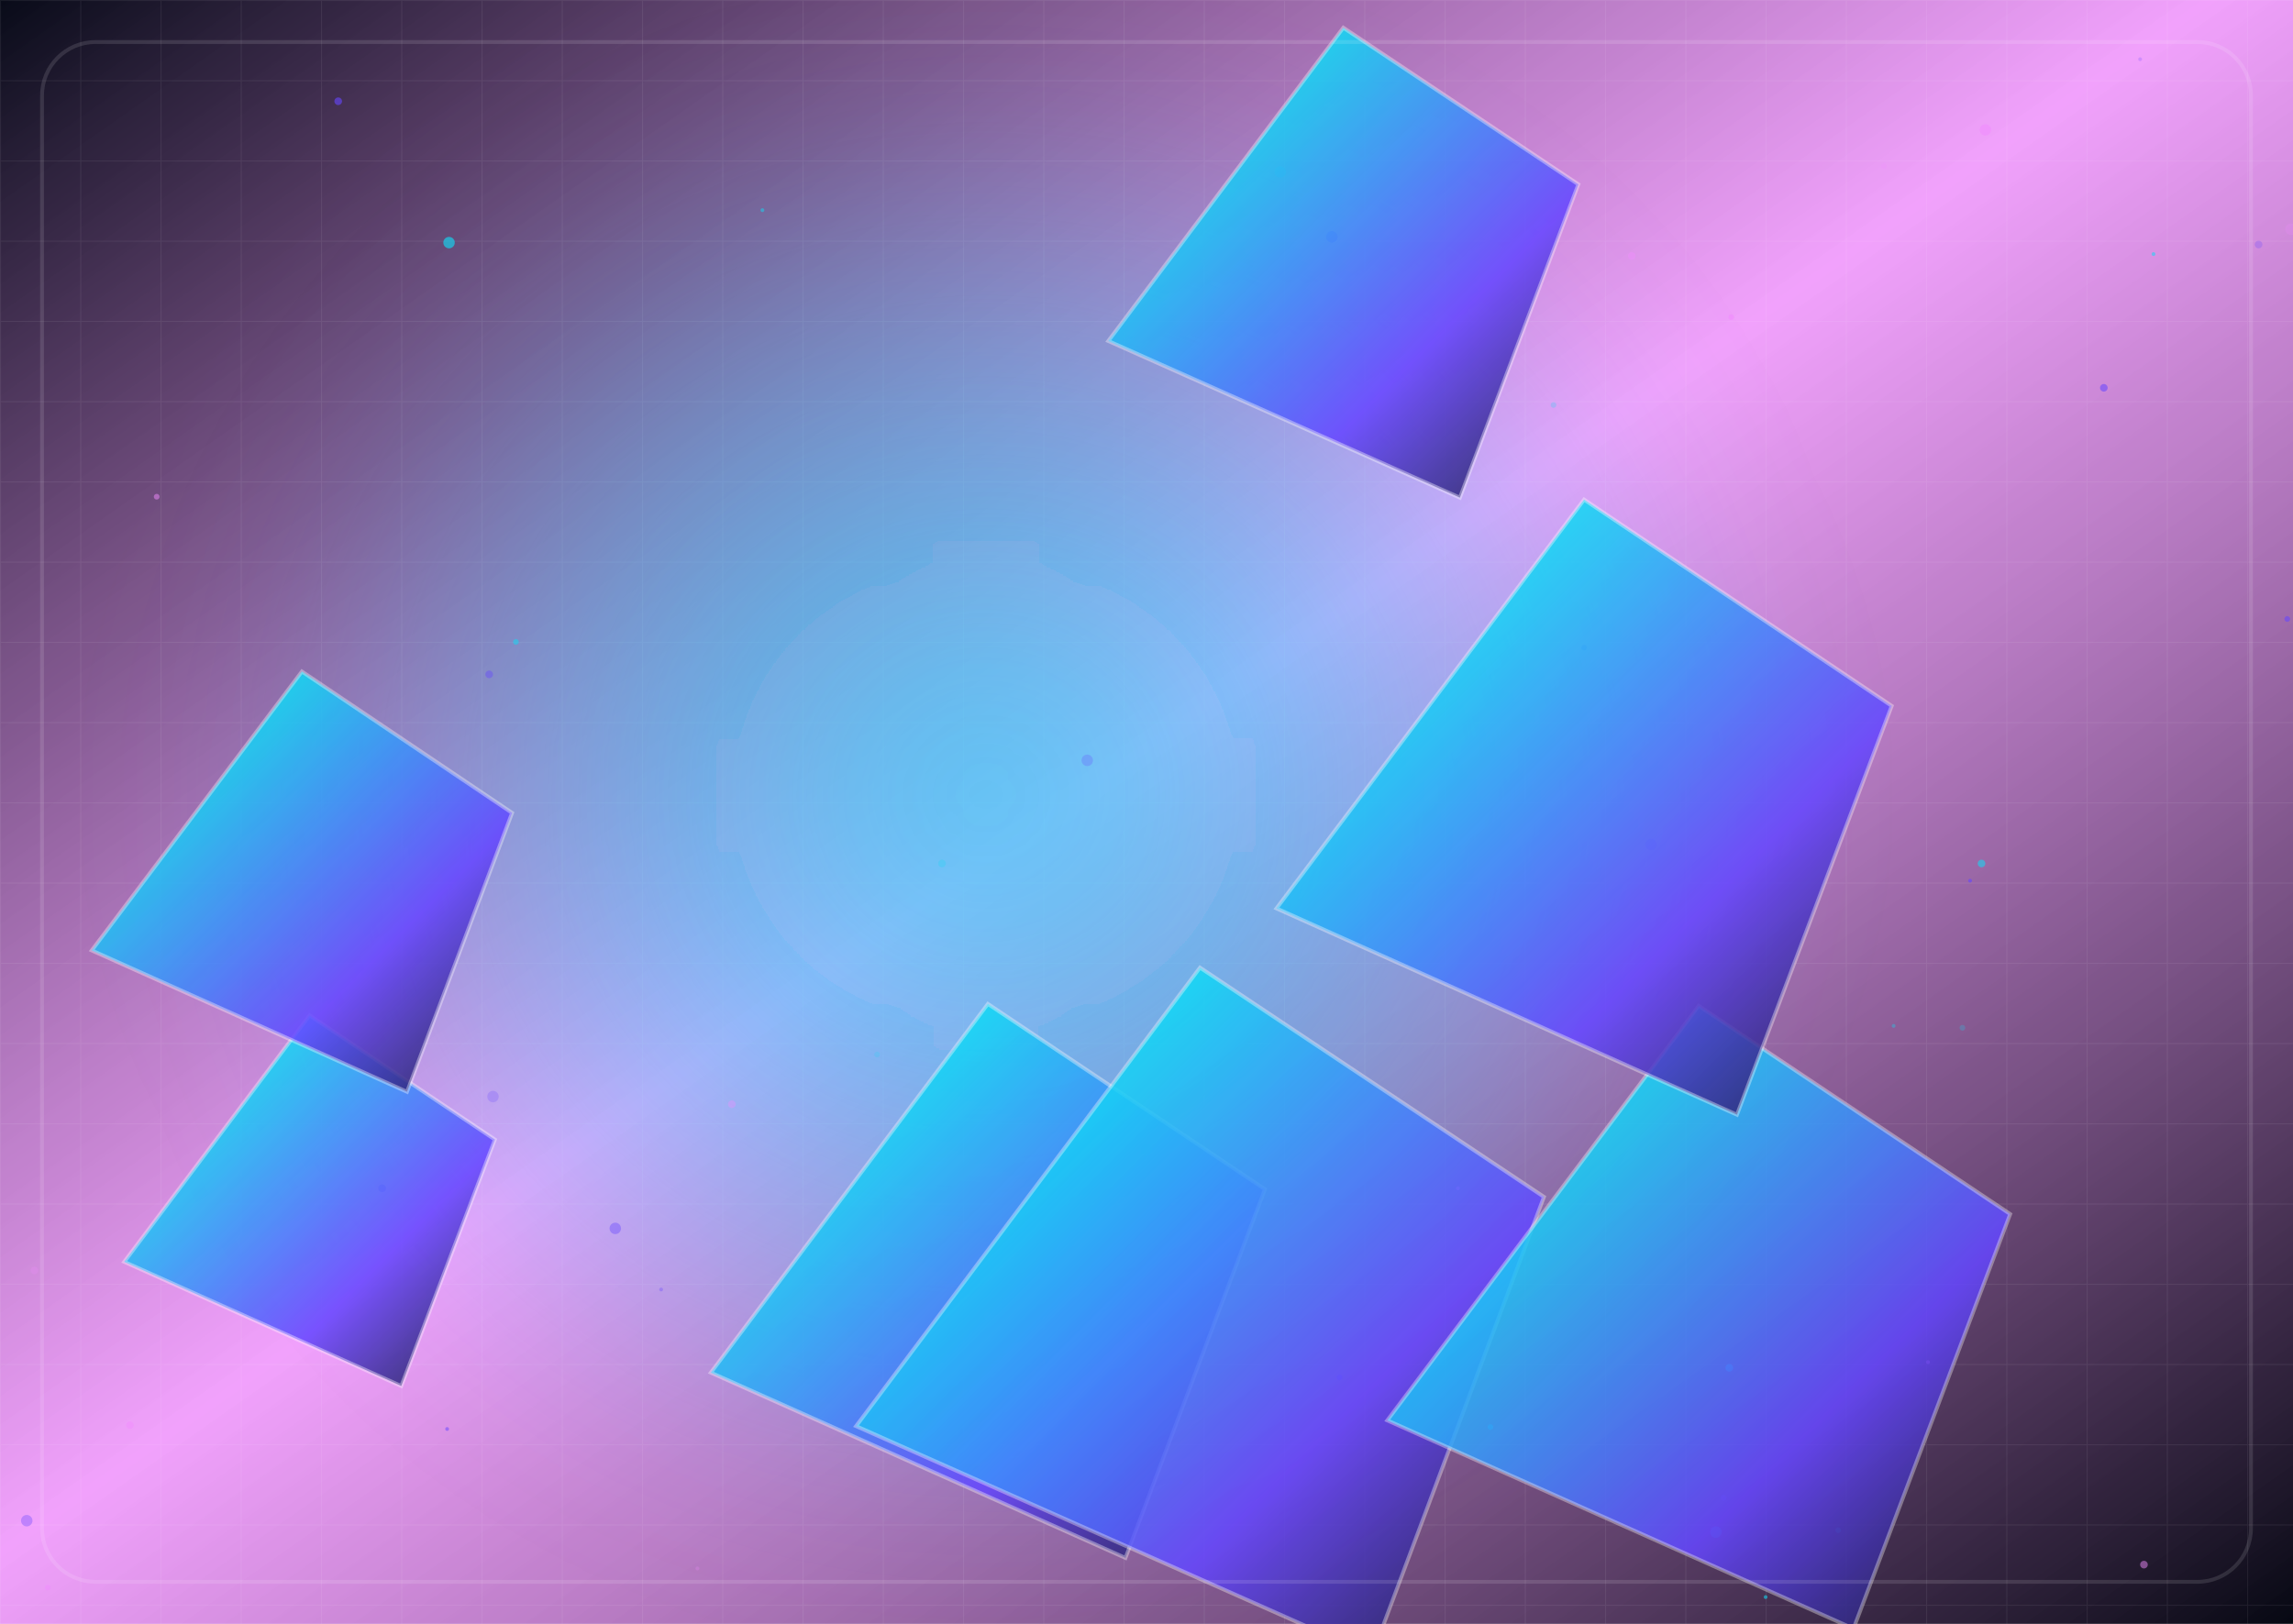
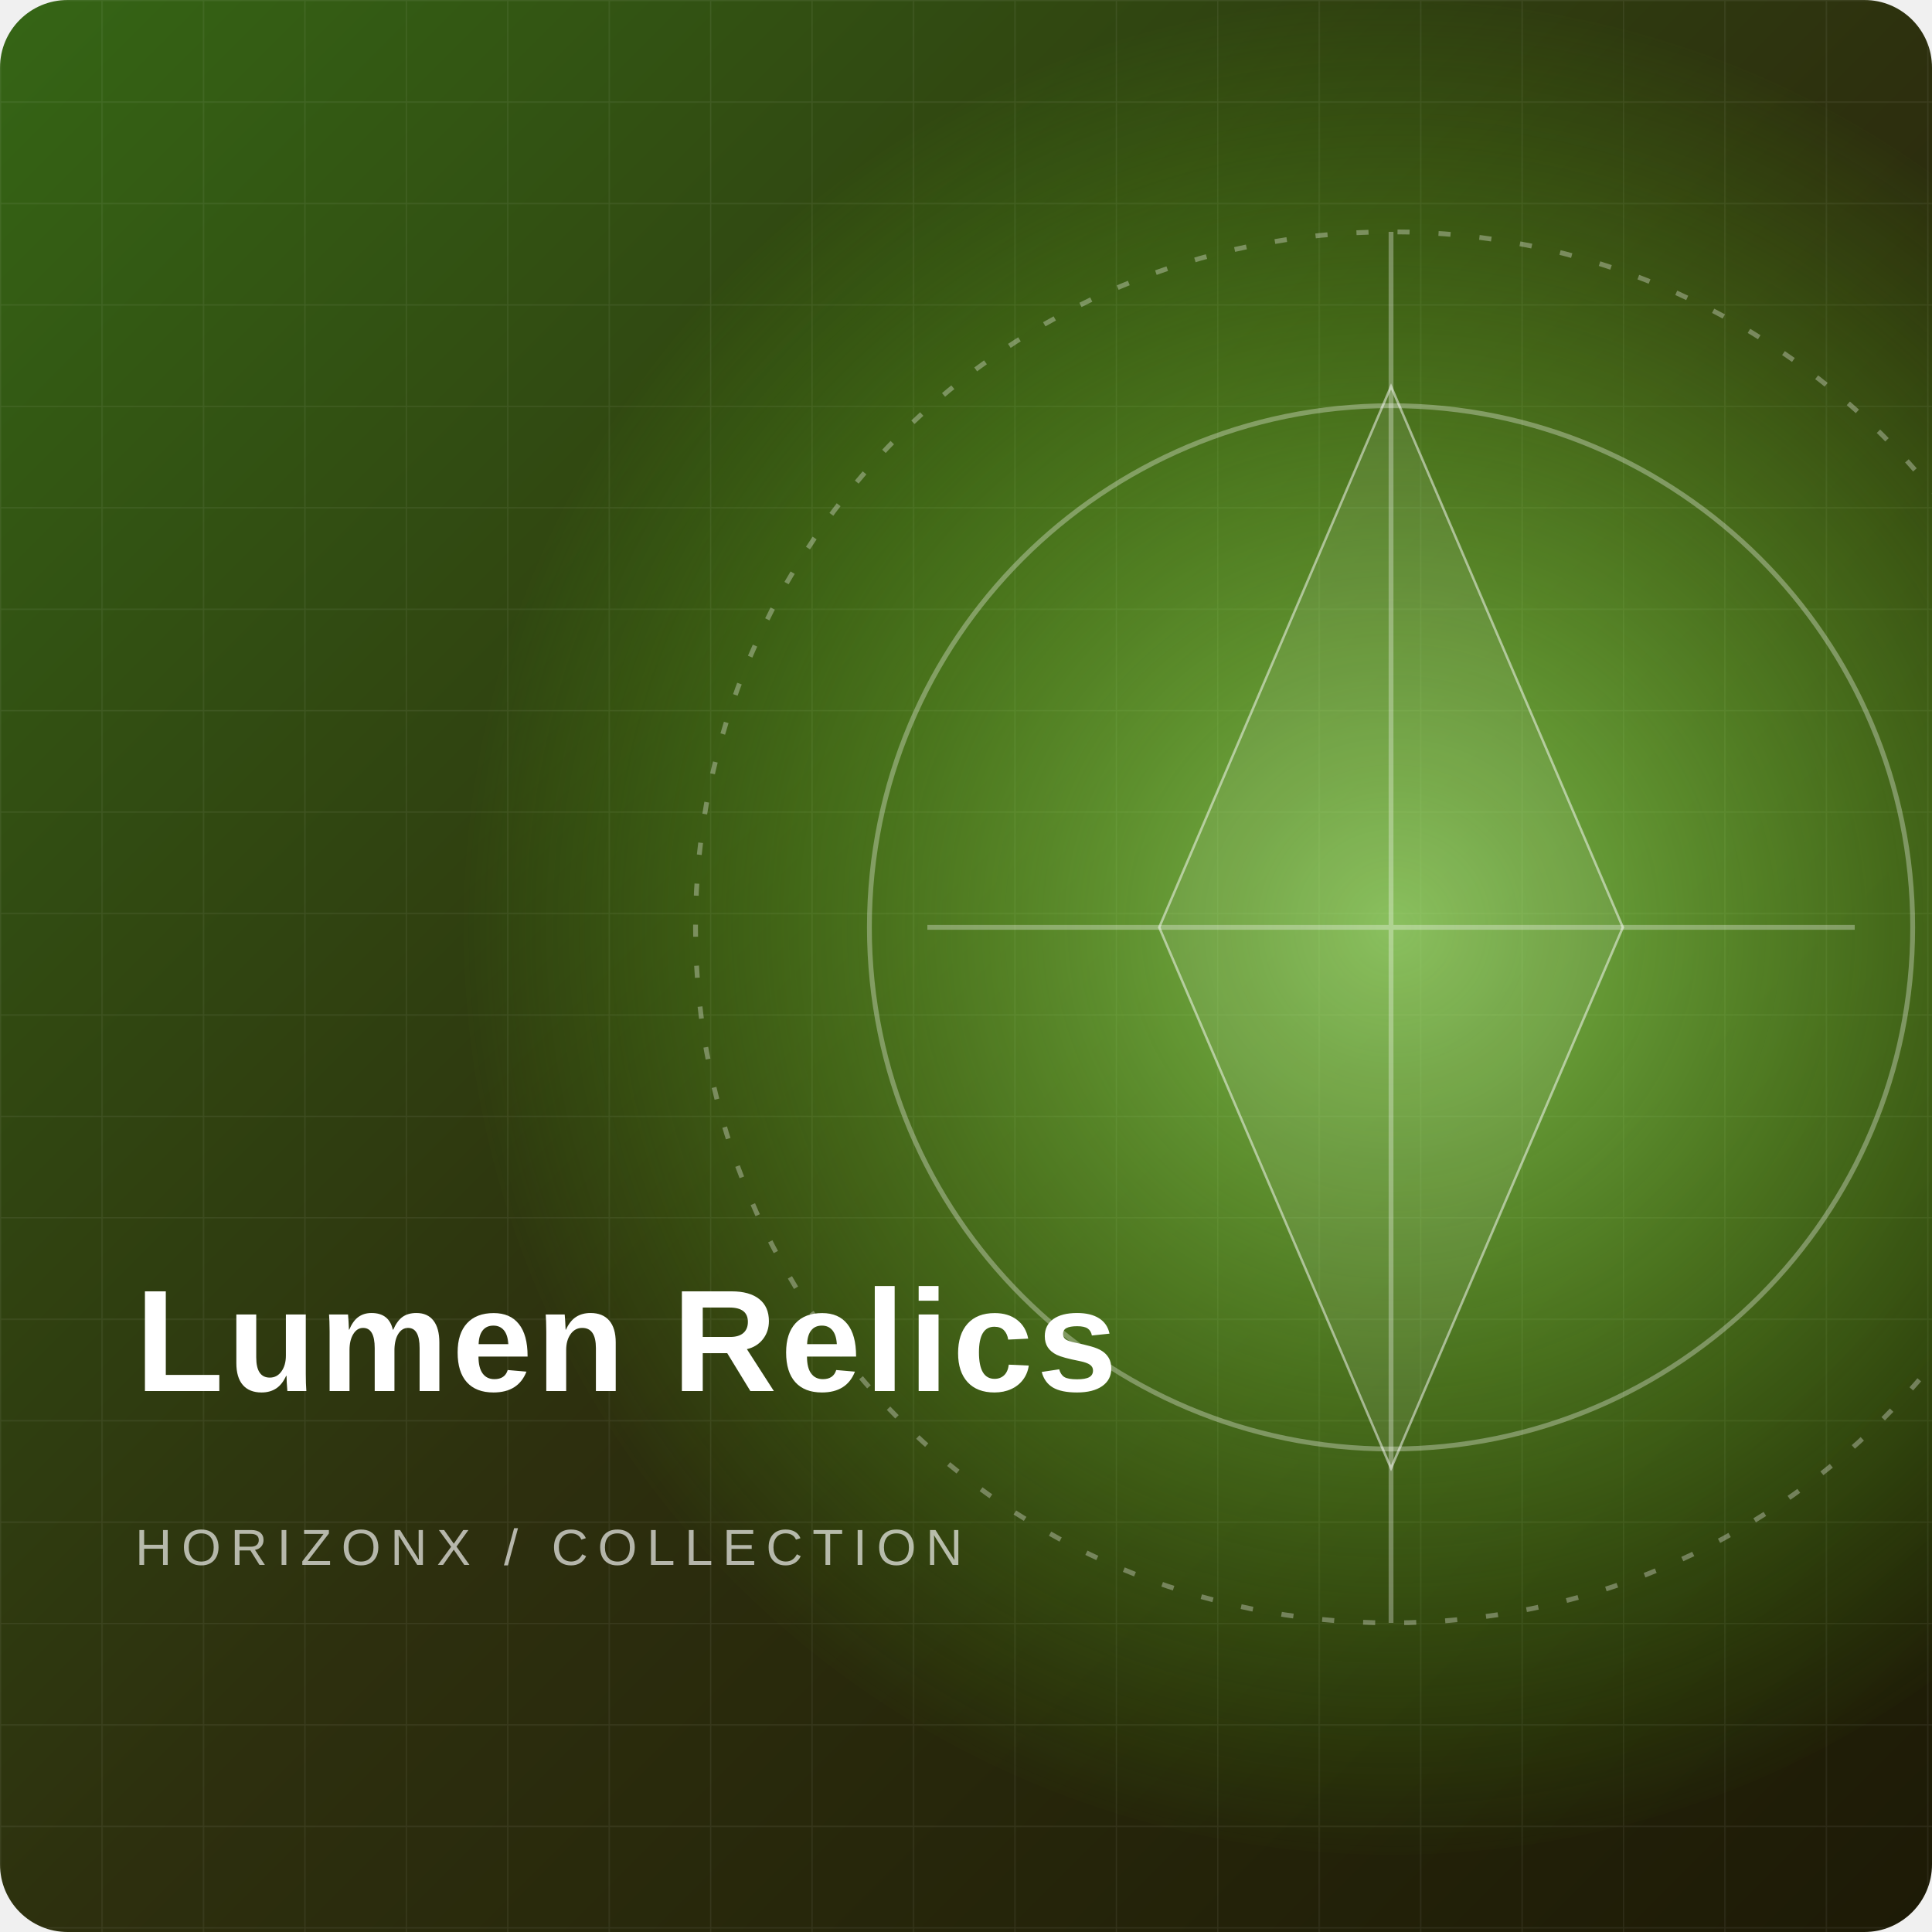
- <svg xmlns="http://www.w3.org/2000/svg" width="1200" height="850" viewBox="0 0 1200 850">
+ <svg xmlns="http://www.w3.org/2000/svg" width="800" height="800" viewBox="0 0 800 800" fill="none">
  <defs>
-     <linearGradient id="bg" x1="0" y1="0" x2="1" y2="1">
-       <stop stop-color="#070a17" />
-       <stop offset=".48" stop-color="#f18bff" stop-opacity=".78" />
-       <stop offset="1" stop-color="#050711" />
+     <linearGradient id="g" x1="0" y1="0" x2="800" y2="800" gradientUnits="userSpaceOnUse">
+       <stop stop-color="hsl(96,65%,24%)" />
+       <stop offset=".52" stop-color="hsl(64,55%,12%)" />
+       <stop offset="1" stop-color="hsl(52,65%,7%)" />
    </linearGradient>
-     <radialGradient id="glow">
-       <stop stop-color="#11d9f4" stop-opacity=".72" />
-       <stop offset="1" stop-color="#11d9f4" stop-opacity="0" />
+     <radialGradient id="r">
+       <stop stop-color="hsl(96,90%,70%)" stop-opacity=".7" />
+       <stop offset="1" stop-color="hsl(96,90%,50%)" stop-opacity="0" />
    </radialGradient>
-     <linearGradient id="metal" x1="0" y1="0" x2="1" y2="1">
-       <stop stop-color="#ffffff" stop-opacity=".85" />
-       <stop offset=".25" stop-color="#11d9f4" />
-       <stop offset=".68" stop-color="#6546ff" />
-       <stop offset="1" stop-color="#10172e" />
-     </linearGradient>
-     <pattern id="grid" width="42" height="42" patternUnits="userSpaceOnUse">
-       <path d="M42 0H0V42" fill="none" stroke="white" stroke-opacity=".07" stroke-width="1" />
+     <pattern id="p" width="42" height="42" patternUnits="userSpaceOnUse">
+       <path d="M42 0H0V42" stroke="white" stroke-opacity=".07" />
    </pattern>
-     <filter id="blur">
-       <feGaussianBlur stdDeviation="50" />
-     </filter>
  </defs>
-   <rect width="1200" height="850" fill="url(#bg)" />
-   <rect width="1200" height="850" fill="url(#grid)" />
-   <ellipse cx="516" cy="416" rx="408" ry="382" fill="url(#glow)" filter="url(#blur)" />
-   <circle cx="1182" cy="128" r="2" fill="#6546ff" opacity="0.25" />
-   <circle cx="68" cy="746" r="2" fill="#f18bff" opacity="0.44" />
-   <circle cx="25" cy="831" r="1.5" fill="#f18bff" opacity="0.47" />
-   <circle cx="600" cy="602" r="3" fill="#11d9f4" opacity="0.32" />
-   <circle cx="346" cy="675" r="1" fill="#6546ff" opacity="0.32" />
-   <circle cx="670" cy="90" r="3" fill="#11d9f4" opacity="0.25" />
-   <circle cx="701" cy="721" r="1.5" fill="#6546ff" opacity="0.52" />
-   <circle cx="813" cy="212" r="1.5" fill="#11d9f4" opacity="0.23" />
-   <circle cx="256" cy="353" r="2" fill="#6546ff" opacity="0.41" />
-   <circle cx="383" cy="578" r="2" fill="#f18bff" opacity="0.34" />
-   <circle cx="1120" cy="31" r="1" fill="#6546ff" opacity="0.22" />
-   <circle cx="399" cy="110" r="1" fill="#11d9f4" opacity="0.49" />
-   <circle cx="517" cy="689" r="2" fill="#f18bff" opacity="0.51" />
-   <circle cx="1027" cy="538" r="1.5" fill="#11d9f4" opacity="0.23" />
-   <circle cx="906" cy="166" r="1.5" fill="#f18bff" opacity="0.59" />
-   <circle cx="618" cy="776" r="1" fill="#6546ff" opacity="0.29" />
-   <circle cx="924" cy="836" r="1" fill="#11d9f4" opacity="0.56" />
-   <circle cx="258" cy="574" r="3" fill="#6546ff" opacity="0.22" />
-   <circle cx="200" cy="622" r="2" fill="#6546ff" opacity="0.44" />
-   <circle cx="234" cy="748" r="1" fill="#6546ff" opacity="0.50" />
-   <circle cx="235" cy="127" r="3" fill="#11d9f4" opacity="0.64" />
-   <circle cx="697" cy="124" r="3" fill="#6546ff" opacity="0.54" />
-   <circle cx="177" cy="53" r="2" fill="#6546ff" opacity="0.60" />
-   <circle cx="905" cy="716" r="2" fill="#11d9f4" opacity="0.59" />
-   <circle cx="829" cy="339" r="1.5" fill="#6546ff" opacity="0.36" />
-   <circle cx="780" cy="747" r="1.5" fill="#11d9f4" opacity="0.59" />
-   <circle cx="986" cy="87" r="1.5" fill="#f18bff" opacity="0.21" />
-   <circle cx="1009" cy="713" r="1" fill="#f18bff" opacity="0.64" />
-   <circle cx="991" cy="537" r="1" fill="#11d9f4" opacity="0.35" />
-   <circle cx="1037" cy="452" r="2" fill="#11d9f4" opacity="0.56" />
-   <circle cx="18" cy="665" r="2" fill="#f18bff" opacity="0.21" />
-   <circle cx="864" cy="442" r="3" fill="#6546ff" opacity="0.24" />
-   <circle cx="1039" cy="68" r="3" fill="#f18bff" opacity="0.54" />
-   <circle cx="1031" cy="461" r="1" fill="#6546ff" opacity="0.59" />
-   <circle cx="763" cy="622" r="1" fill="#f18bff" opacity="0.60" />
-   <circle cx="854" cy="134" r="2" fill="#f18bff" opacity="0.40" />
-   <circle cx="962" cy="801" r="1.5" fill="#11d9f4" opacity="0.30" />
-   <circle cx="365" cy="821" r="1" fill="#f18bff" opacity="0.23" />
-   <circle cx="898" cy="802" r="3" fill="#11d9f4" opacity="0.28" />
-   <circle cx="1127" cy="133" r="1" fill="#11d9f4" opacity="0.53" />
-   <circle cx="82" cy="260" r="1.5" fill="#f18bff" opacity="0.49" />
-   <circle cx="1197" cy="324" r="1.5" fill="#6546ff" opacity="0.56" />
-   <circle cx="14" cy="796" r="3" fill="#6546ff" opacity="0.35" />
-   <circle cx="493" cy="452" r="2" fill="#11d9f4" opacity="0.24" />
-   <circle cx="1101" cy="203" r="2" fill="#6546ff" opacity="0.55" />
-   <circle cx="270" cy="336" r="1.5" fill="#11d9f4" opacity="0.51" />
-   <circle cx="459" cy="552" r="1.5" fill="#11d9f4" opacity="0.18" />
-   <circle cx="1199" cy="120" r="3" fill="#f18bff" opacity="0.20" />
-   <circle cx="322" cy="643" r="3" fill="#6546ff" opacity="0.39" />
-   <circle cx="1122" cy="819" r="2" fill="#f18bff" opacity="0.48" />
-   <circle cx="569" cy="398" r="3" fill="#6546ff" opacity="0.24" />
-   <circle cx="902" cy="784" r="1.5" fill="#6546ff" opacity="0.23" />
-   <polygon points="162,531.5 259,596.5 210,725.5 65,660.5" fill="url(#metal)" stroke="white" stroke-opacity=".4" stroke-width="2" opacity=".86" />
-   <polygon points="517,525.5 662,622.5 589,815.5 372,718.5" fill="url(#metal)" stroke="white" stroke-opacity=".4" stroke-width="2" opacity=".86" />
-   <polygon points="628,506.5 808,626.5 718,866.5 448,746.5" fill="url(#metal)" stroke="white" stroke-opacity=".4" stroke-width="2" opacity=".86" />
-   <polygon points="158,351.5 268,425.5 213,571.5 48,497.5" fill="url(#metal)" stroke="white" stroke-opacity=".4" stroke-width="2" opacity=".86" />
-   <polygon points="703,14.5 826,96.5 764,260.5 580,178.5" fill="url(#metal)" stroke="white" stroke-opacity=".4" stroke-width="2" opacity=".86" />
-   <polygon points="889,526.5 1052.0,635.5 970,852.5 726,743.5" fill="url(#metal)" stroke="white" stroke-opacity=".4" stroke-width="2" opacity=".86" />
-   <polygon points="829,261.5 990,369.5 909,583.5 668,475.5" fill="url(#metal)" stroke="white" stroke-opacity=".4" stroke-width="2" opacity=".86" />
-   <rect x="22" y="22" width="1156" height="806" rx="28" fill="none" stroke="white" stroke-opacity=".12" stroke-width="2" />
+   <rect width="800" height="800" rx="28" fill="url(#g)" />
+   <rect width="800" height="800" rx="28" fill="url(#p)" />
+   <circle cx="576" cy="384" r="384" fill="url(#r)" />
+   <g stroke="white" stroke-opacity=".32" stroke-width="2">
+     <circle cx="576" cy="384" r="216" />
+     <circle cx="576" cy="384" r="288" stroke-dasharray="5 12" />
+     <path d="M384 384h384M576 96v576" />
+   </g>
+   <path d="M576 160l96 224l-96 224l-96 -224z" fill="white" fill-opacity=".08" stroke="white" stroke-opacity=".5" />
+   <g fill="white">
+     <text x="7%" y="576" font-family="Arial,sans-serif" font-size="60" font-weight="700" letter-spacing="1.5">Lumen Relics</text>
+     <text x="7%" y="648" font-family="Arial,sans-serif" font-size="21" letter-spacing="4" fill-opacity=".65">HORIZONX  /  COLLECTION</text>
+   </g>
</svg>
